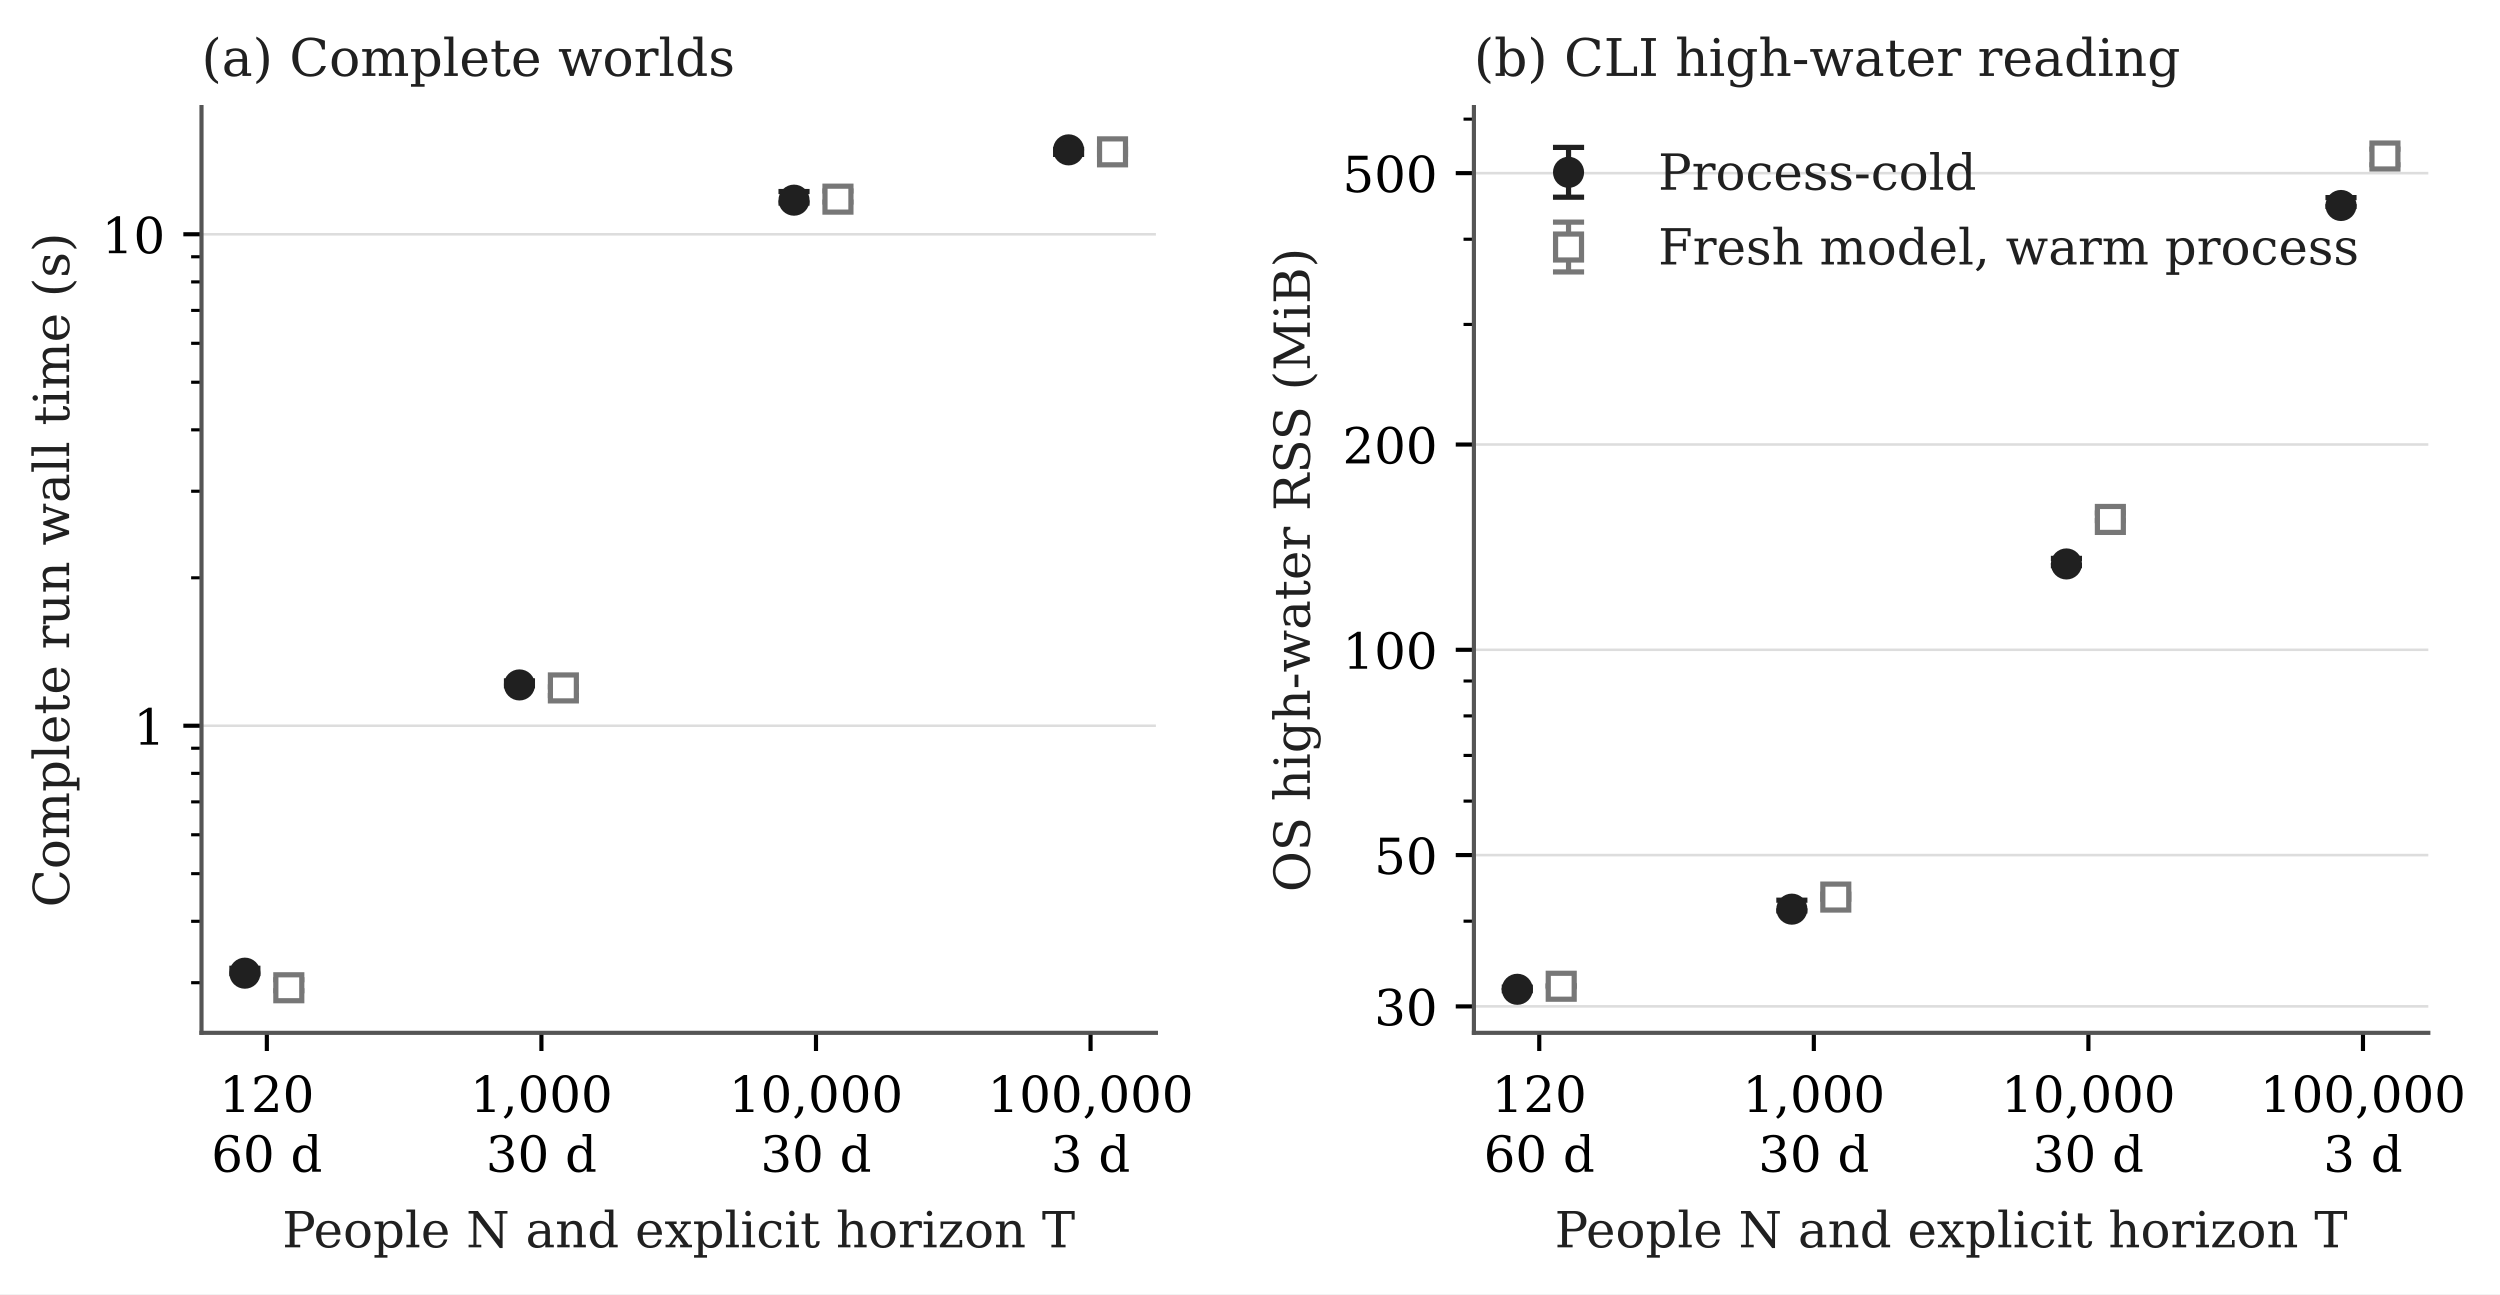
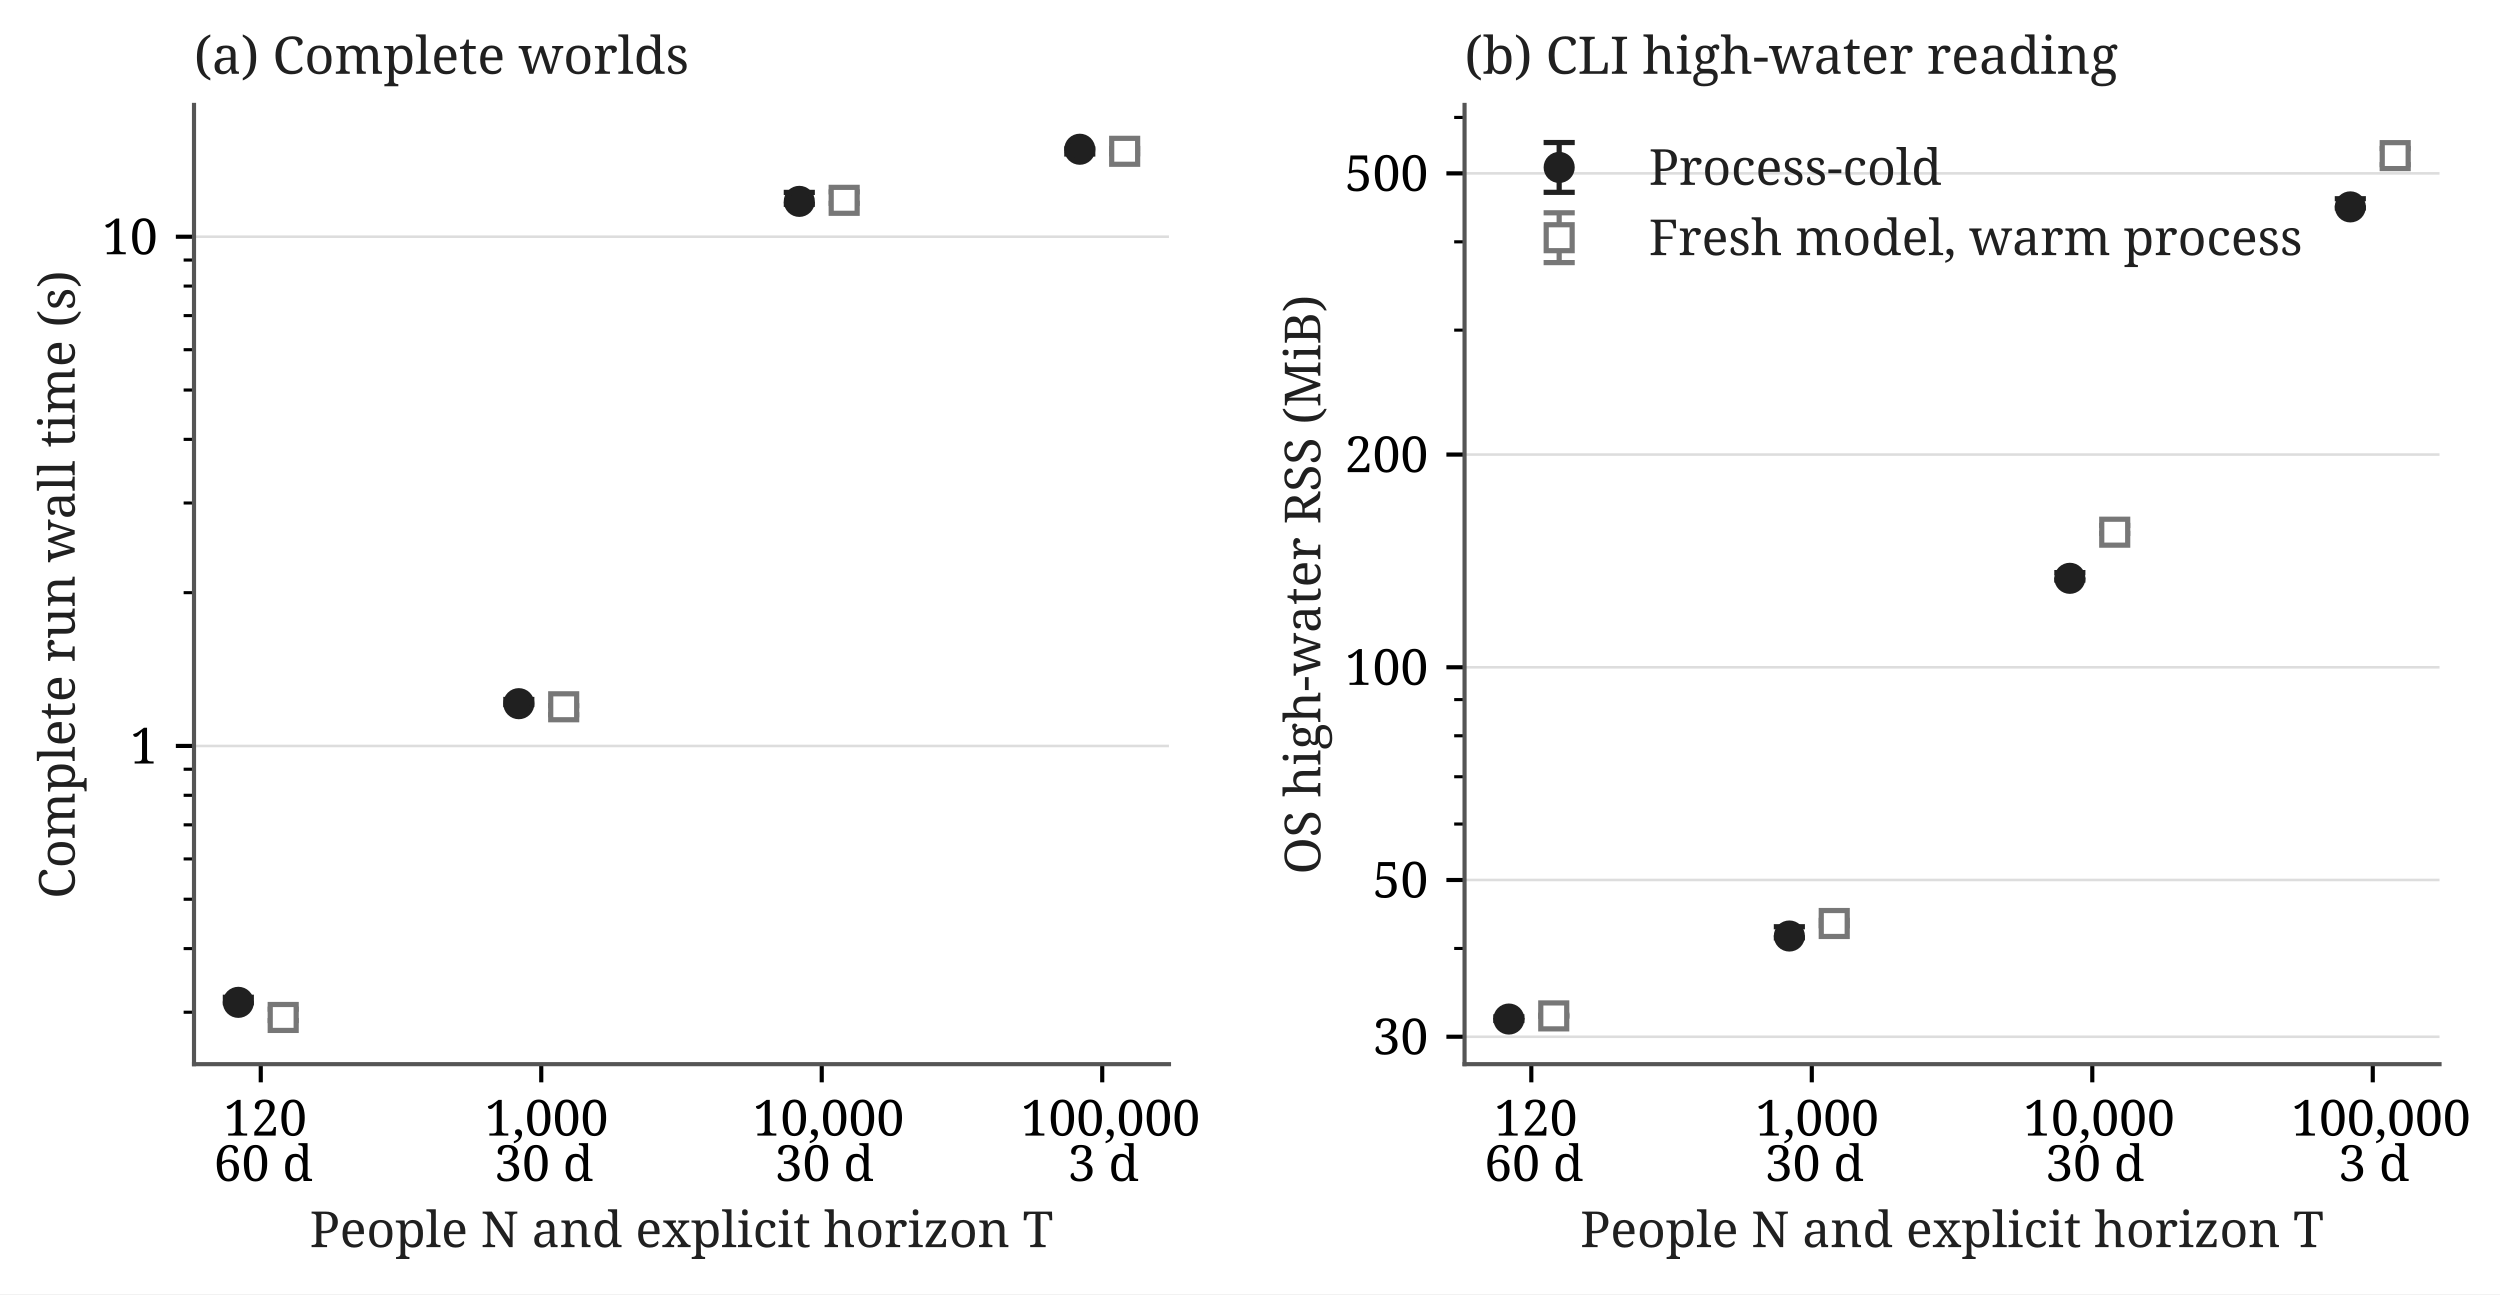
<svg xmlns="http://www.w3.org/2000/svg" xmlns:xlink="http://www.w3.org/1999/xlink" width="481.89pt" height="249.449pt" viewBox="0 0 481.89 249.449" version="1.1">
  <defs>
    <style type="text/css">*{stroke-linejoin: round; stroke-linecap: butt}</style>
  </defs>
  <g id="figure_1">
    <g id="patch_1">
      <path d="M 0 249.449  L 481.89 249.449  L 481.89 0  L 0 0  z " style="fill: #ffffff" />
    </g>
    <g id="axes_1">
      <g id="patch_2">
-         <path d="M 38.84 199.085  L 222.808 199.085  L 222.808 20.64  L 38.84 20.64  z " style="fill: #ffffff" />
+         <path d="M 37.396 205.124  L 225.328 205.124  L 225.328 20.224  L 37.396 20.224  z " style="fill: #ffffff" />
      </g>
      <g id="matplotlib.axis_1">
        <g id="xtick_1">
          <g id="line2d_1">
            <defs>
              <path id="m3f1e4503de" d="M 0 0  L 0 3.5  " style="stroke: #000000; stroke-width: 0.8" />
            </defs>
            <g>
-               <use xlink:href="#m3f1e4503de" x="51.436" y="199.085" style="stroke: #000000; stroke-width: 0.8" />
+               <use xlink:href="#m3f1e4503de" x="50.264" y="205.124" style="stroke: #000000; stroke-width: 0.8" />
            </g>
          </g>
          <g id="text_1">
-             <text style="font-size: 9.6px; font-family: 'DejaVu Serif', serif" transform="translate(42.2742 214.3398)">120</text>
-             <text style="font-size: 9.6px; font-family: 'DejaVu Serif', serif" transform="translate(40.72995 225.8624)">60 d</text>
+             <text style="font-size: 9.6px; font-family: 'cmr10', serif" transform="translate(43.06385 218.8932)">120</text>
+             <text style="font-size: 9.6px; font-family: 'cmr10', serif" transform="translate(41.20085 227.6401)">60 d</text>
          </g>
        </g>
        <g id="xtick_2">
          <g id="line2d_2">
            <g>
-               <use xlink:href="#m3f1e4503de" x="104.361" y="199.085" style="stroke: #000000; stroke-width: 0.8" />
+               <use xlink:href="#m3f1e4503de" x="104.329" y="205.124" style="stroke: #000000; stroke-width: 0.8" />
            </g>
          </g>
          <g id="text_2">
-             <text style="font-size: 9.6px; font-family: 'DejaVu Serif', serif" transform="translate(90.61991 214.3398)">1,000</text>
-             <text style="font-size: 9.6px; font-family: 'DejaVu Serif', serif" transform="translate(93.65516 225.8624)">30 d</text>
+             <text style="font-size: 9.6px; font-family: 'cmr10', serif" transform="translate(93.40038 218.8932)">1,000</text>
+             <text style="font-size: 9.6px; font-family: 'cmr10', serif" transform="translate(95.26638 227.6401)">30 d</text>
          </g>
        </g>
        <g id="xtick_3">
          <g id="line2d_3">
            <g>
-               <use xlink:href="#m3f1e4503de" x="157.287" y="199.085" style="stroke: #000000; stroke-width: 0.8" />
+               <use xlink:href="#m3f1e4503de" x="158.395" y="205.124" style="stroke: #000000; stroke-width: 0.8" />
            </g>
          </g>
          <g id="text_3">
-             <text style="font-size: 9.6px; font-family: 'DejaVu Serif', serif" transform="translate(140.4911 214.3398)">10,000</text>
-             <text style="font-size: 9.6px; font-family: 'DejaVu Serif', serif" transform="translate(146.5804 225.8624)">30 d</text>
+             <text style="font-size: 9.6px; font-family: 'cmr10', serif" transform="translate(145.0659 218.8932)">10,000</text>
+             <text style="font-size: 9.6px; font-family: 'cmr10', serif" transform="translate(149.3319 227.6401)">30 d</text>
          </g>
        </g>
        <g id="xtick_4">
          <g id="line2d_4">
            <g>
-               <use xlink:href="#m3f1e4503de" x="210.212" y="199.085" style="stroke: #000000; stroke-width: 0.8" />
+               <use xlink:href="#m3f1e4503de" x="212.46" y="205.124" style="stroke: #000000; stroke-width: 0.8" />
            </g>
          </g>
          <g id="text_4">
-             <text style="font-size: 9.6px; font-family: 'DejaVu Serif', serif" transform="translate(190.3623 214.3398)">100,000</text>
-             <text style="font-size: 9.6px; font-family: 'DejaVu Serif', serif" transform="translate(202.5596 225.8624)">3 d</text>
+             <text style="font-size: 9.6px; font-family: 'cmr10', serif" transform="translate(196.7314 218.8932)">100,000</text>
+             <text style="font-size: 9.6px; font-family: 'cmr10', serif" transform="translate(205.7974 227.6401)">3 d</text>
          </g>
        </g>
        <g id="text_5">
-           <text style="font-size: 9.6px; font-family: 'DejaVu Serif', serif; text-anchor: middle; fill: #202020" x="130.824" y="240.424" transform="rotate(-0 130.824 240.4241)">People N and explicit horizon T</text>
+           <text style="font-size: 9.6px; font-family: 'cmr10', serif; text-anchor: middle; fill: #202020" x="131.362" y="240.387" transform="rotate(-0 131.3621 240.3869)">People N and explicit horizon T</text>
        </g>
      </g>
      <g id="matplotlib.axis_2">
        <g id="ytick_1">
          <g id="line2d_5">
-             <path d="M 38.84 139.889  L 222.808 139.889  " clip-path="url(#p046af9853b)" style="fill: none; stroke: #dddddd; stroke-width: 0.5; stroke-linecap: square" />
+             <path d="M 37.396 143.787  L 225.328 143.787  " clip-path="url(#p52ea1a62d3)" style="fill: none; stroke: #dddddd; stroke-width: 0.5; stroke-linecap: square" />
          </g>
          <g id="line2d_6">
            <defs>
              <path id="m480b99807b" d="M 0 0  L -3.5 0  " style="stroke: #000000; stroke-width: 0.8" />
            </defs>
            <g>
-               <use xlink:href="#m480b99807b" x="38.84" y="139.889" style="stroke: #000000; stroke-width: 0.8" />
+               <use xlink:href="#m480b99807b" x="37.396" y="143.787" style="stroke: #000000; stroke-width: 0.8" />
            </g>
          </g>
          <g id="text_6">
-             <text style="font-size: 9.6px; font-family: 'DejaVu Serif', serif; text-anchor: end" x="31.84" y="143.536" transform="rotate(-0 31.84 143.5357)">1</text>
+             <text style="font-size: 9.6px; font-family: 'cmr10', serif; text-anchor: end" x="30.396" y="147.171" transform="rotate(-0 30.39625 147.1711)">1</text>
          </g>
        </g>
        <g id="ytick_2">
          <g id="line2d_7">
-             <path d="M 38.84 45.159  L 222.808 45.159  " clip-path="url(#p046af9853b)" style="fill: none; stroke: #dddddd; stroke-width: 0.5; stroke-linecap: square" />
+             <path d="M 37.396 45.63  L 225.328 45.63  " clip-path="url(#p52ea1a62d3)" style="fill: none; stroke: #dddddd; stroke-width: 0.5; stroke-linecap: square" />
          </g>
          <g id="line2d_8">
            <g>
-               <use xlink:href="#m480b99807b" x="38.84" y="45.159" style="stroke: #000000; stroke-width: 0.8" />
+               <use xlink:href="#m480b99807b" x="37.396" y="45.63" style="stroke: #000000; stroke-width: 0.8" />
            </g>
          </g>
          <g id="text_7">
-             <text style="font-size: 9.6px; font-family: 'DejaVu Serif', serif; text-anchor: end" x="31.84" y="48.806" transform="rotate(-0 31.84 48.80595)">10</text>
+             <text style="font-size: 9.6px; font-family: 'cmr10', serif; text-anchor: end" x="30.396" y="49.014" transform="rotate(-0 30.39625 49.01423)">10</text>
          </g>
        </g>
        <g id="ytick_3">
          <g id="line2d_9">
            <defs>
              <path id="ma453975952" d="M 0 0  L -2 0  " style="stroke: #000000; stroke-width: 0.6" />
            </defs>
            <g>
-               <use xlink:href="#ma453975952" x="38.84" y="189.421" style="stroke: #000000; stroke-width: 0.6" />
+               <use xlink:href="#ma453975952" x="37.396" y="195.111" style="stroke: #000000; stroke-width: 0.6" />
            </g>
          </g>
        </g>
        <g id="ytick_4">
          <g id="line2d_10">
            <g>
-               <use xlink:href="#ma453975952" x="38.84" y="177.586" style="stroke: #000000; stroke-width: 0.6" />
+               <use xlink:href="#ma453975952" x="37.396" y="182.847" style="stroke: #000000; stroke-width: 0.6" />
            </g>
          </g>
        </g>
        <g id="ytick_5">
          <g id="line2d_11">
            <g>
-               <use xlink:href="#ma453975952" x="38.84" y="168.405" style="stroke: #000000; stroke-width: 0.6" />
+               <use xlink:href="#ma453975952" x="37.396" y="173.335" style="stroke: #000000; stroke-width: 0.6" />
            </g>
          </g>
        </g>
        <g id="ytick_6">
          <g id="line2d_12">
            <g>
-               <use xlink:href="#ma453975952" x="38.84" y="160.905" style="stroke: #000000; stroke-width: 0.6" />
+               <use xlink:href="#ma453975952" x="37.396" y="165.563" style="stroke: #000000; stroke-width: 0.6" />
            </g>
          </g>
        </g>
        <g id="ytick_7">
          <g id="line2d_13">
            <g>
-               <use xlink:href="#ma453975952" x="38.84" y="154.563" style="stroke: #000000; stroke-width: 0.6" />
+               <use xlink:href="#ma453975952" x="37.396" y="158.991" style="stroke: #000000; stroke-width: 0.6" />
            </g>
          </g>
        </g>
        <g id="ytick_8">
          <g id="line2d_14">
            <g>
-               <use xlink:href="#ma453975952" x="38.84" y="149.069" style="stroke: #000000; stroke-width: 0.6" />
+               <use xlink:href="#ma453975952" x="37.396" y="153.299" style="stroke: #000000; stroke-width: 0.6" />
            </g>
          </g>
        </g>
        <g id="ytick_9">
          <g id="line2d_15">
            <g>
-               <use xlink:href="#ma453975952" x="38.84" y="144.223" style="stroke: #000000; stroke-width: 0.6" />
+               <use xlink:href="#ma453975952" x="37.396" y="148.278" style="stroke: #000000; stroke-width: 0.6" />
            </g>
          </g>
        </g>
        <g id="ytick_10">
          <g id="line2d_16">
            <g>
-               <use xlink:href="#ma453975952" x="38.84" y="111.372" style="stroke: #000000; stroke-width: 0.6" />
+               <use xlink:href="#ma453975952" x="37.396" y="114.239" style="stroke: #000000; stroke-width: 0.6" />
            </g>
          </g>
        </g>
        <g id="ytick_11">
          <g id="line2d_17">
            <g>
-               <use xlink:href="#ma453975952" x="38.84" y="94.691" style="stroke: #000000; stroke-width: 0.6" />
+               <use xlink:href="#ma453975952" x="37.396" y="96.954" style="stroke: #000000; stroke-width: 0.6" />
            </g>
          </g>
        </g>
        <g id="ytick_12">
          <g id="line2d_18">
            <g>
-               <use xlink:href="#ma453975952" x="38.84" y="82.856" style="stroke: #000000; stroke-width: 0.6" />
+               <use xlink:href="#ma453975952" x="37.396" y="84.69" style="stroke: #000000; stroke-width: 0.6" />
            </g>
          </g>
        </g>
        <g id="ytick_13">
          <g id="line2d_19">
            <g>
-               <use xlink:href="#ma453975952" x="38.84" y="73.676" style="stroke: #000000; stroke-width: 0.6" />
+               <use xlink:href="#ma453975952" x="37.396" y="75.178" style="stroke: #000000; stroke-width: 0.6" />
            </g>
          </g>
        </g>
        <g id="ytick_14">
          <g id="line2d_20">
            <g>
-               <use xlink:href="#ma453975952" x="38.84" y="66.175" style="stroke: #000000; stroke-width: 0.6" />
+               <use xlink:href="#ma453975952" x="37.396" y="67.406" style="stroke: #000000; stroke-width: 0.6" />
            </g>
          </g>
        </g>
        <g id="ytick_15">
          <g id="line2d_21">
            <g>
-               <use xlink:href="#ma453975952" x="38.84" y="59.833" style="stroke: #000000; stroke-width: 0.6" />
+               <use xlink:href="#ma453975952" x="37.396" y="60.835" style="stroke: #000000; stroke-width: 0.6" />
            </g>
          </g>
        </g>
        <g id="ytick_16">
          <g id="line2d_22">
            <g>
-               <use xlink:href="#ma453975952" x="38.84" y="54.339" style="stroke: #000000; stroke-width: 0.6" />
+               <use xlink:href="#ma453975952" x="37.396" y="55.142" style="stroke: #000000; stroke-width: 0.6" />
            </g>
          </g>
        </g>
        <g id="ytick_17">
          <g id="line2d_23">
            <g>
-               <use xlink:href="#ma453975952" x="38.84" y="49.494" style="stroke: #000000; stroke-width: 0.6" />
+               <use xlink:href="#ma453975952" x="37.396" y="50.121" style="stroke: #000000; stroke-width: 0.6" />
            </g>
          </g>
        </g>
        <g id="text_8">
-           <text style="font-size: 9.6px; font-family: 'DejaVu Serif', serif; text-anchor: middle; fill: #202020" x="13.318" y="109.863" transform="rotate(-90 13.31775 109.8625)">Complete run wall time (s)</text>
+           <text style="font-size: 9.6px; font-family: 'cmr10', serif; text-anchor: middle; fill: #202020" x="14.396" y="112.674" transform="rotate(-90 14.39625 112.6741)">Complete run wall time (s)</text>
        </g>
      </g>
      <g id="LineCollection_1">
-         <path d="M 47.202 187.651  L 47.202 186.636  " clip-path="url(#p046af9853b)" style="fill: none; stroke: #202020" />
-         <path d="M 100.127 132.182  L 100.127 131.244  " clip-path="url(#p046af9853b)" style="fill: none; stroke: #202020" />
-         <path d="M 153.053 39.139  L 153.053 36.912  " clip-path="url(#p046af9853b)" style="fill: none; stroke: #202020" />
-         <path d="M 205.978 29.768  L 205.978 28.826  " clip-path="url(#p046af9853b)" style="fill: none; stroke: #202020" />
+         <path d="M 45.939 193.276  L 45.939 192.225  " clip-path="url(#p52ea1a62d3)" style="fill: none; stroke: #202020" />
+         <path d="M 100.004 135.801  L 100.004 134.83  " clip-path="url(#p52ea1a62d3)" style="fill: none; stroke: #202020" />
+         <path d="M 154.07 39.392  L 154.07 37.084  " clip-path="url(#p52ea1a62d3)" style="fill: none; stroke: #202020" />
+         <path d="M 208.135 29.682  L 208.135 28.706  " clip-path="url(#p52ea1a62d3)" style="fill: none; stroke: #202020" />
      </g>
      <g id="line2d_24">
        <defs>
          <path id="m45d8a90863" d="M 3 0  L -3 -0  " style="stroke: #202020" />
        </defs>
-         <g clip-path="url(#p046af9853b)">
-           <use xlink:href="#m45d8a90863" x="47.202" y="187.651" style="fill: #202020; stroke: #202020" />
-           <use xlink:href="#m45d8a90863" x="100.127" y="132.182" style="fill: #202020; stroke: #202020" />
-           <use xlink:href="#m45d8a90863" x="153.053" y="39.139" style="fill: #202020; stroke: #202020" />
-           <use xlink:href="#m45d8a90863" x="205.978" y="29.768" style="fill: #202020; stroke: #202020" />
+         <g clip-path="url(#p52ea1a62d3)">
+           <use xlink:href="#m45d8a90863" x="45.939" y="193.276" style="fill: #202020; stroke: #202020" />
+           <use xlink:href="#m45d8a90863" x="100.004" y="135.801" style="fill: #202020; stroke: #202020" />
+           <use xlink:href="#m45d8a90863" x="154.07" y="39.392" style="fill: #202020; stroke: #202020" />
+           <use xlink:href="#m45d8a90863" x="208.135" y="29.682" style="fill: #202020; stroke: #202020" />
        </g>
      </g>
      <g id="line2d_25">
-         <g clip-path="url(#p046af9853b)">
-           <use xlink:href="#m45d8a90863" x="47.202" y="186.636" style="fill: #202020; stroke: #202020" />
-           <use xlink:href="#m45d8a90863" x="100.127" y="131.244" style="fill: #202020; stroke: #202020" />
-           <use xlink:href="#m45d8a90863" x="153.053" y="36.912" style="fill: #202020; stroke: #202020" />
-           <use xlink:href="#m45d8a90863" x="205.978" y="28.826" style="fill: #202020; stroke: #202020" />
+         <g clip-path="url(#p52ea1a62d3)">
+           <use xlink:href="#m45d8a90863" x="45.939" y="192.225" style="fill: #202020; stroke: #202020" />
+           <use xlink:href="#m45d8a90863" x="100.004" y="134.83" style="fill: #202020; stroke: #202020" />
+           <use xlink:href="#m45d8a90863" x="154.07" y="37.084" style="fill: #202020; stroke: #202020" />
+           <use xlink:href="#m45d8a90863" x="208.135" y="28.706" style="fill: #202020; stroke: #202020" />
        </g>
      </g>
      <g id="LineCollection_2">
-         <path d="M 55.67 190.974  L 55.67 188.855  " clip-path="url(#p046af9853b)" style="fill: none; stroke: #777777" />
-         <path d="M 108.595 134.08  L 108.595 132.4  " clip-path="url(#p046af9853b)" style="fill: none; stroke: #777777" />
-         <path d="M 161.521 38.944  L 161.521 36.816  " clip-path="url(#p046af9853b)" style="fill: none; stroke: #777777" />
-         <path d="M 214.446 29.74  L 214.446 28.751  " clip-path="url(#p046af9853b)" style="fill: none; stroke: #777777" />
+         <path d="M 54.589 196.72  L 54.589 194.524  " clip-path="url(#p52ea1a62d3)" style="fill: none; stroke: #777777" />
+         <path d="M 108.655 137.768  L 108.655 136.027  " clip-path="url(#p52ea1a62d3)" style="fill: none; stroke: #777777" />
+         <path d="M 162.72 39.19  L 162.72 36.984  " clip-path="url(#p52ea1a62d3)" style="fill: none; stroke: #777777" />
+         <path d="M 216.786 29.653  L 216.786 28.628  " clip-path="url(#p52ea1a62d3)" style="fill: none; stroke: #777777" />
      </g>
      <g id="line2d_26">
        <defs>
          <path id="m1a90c70bb7" d="M 3 0  L -3 -0  " style="stroke: #777777" />
        </defs>
-         <g clip-path="url(#p046af9853b)">
-           <use xlink:href="#m1a90c70bb7" x="55.67" y="190.974" style="fill: #777777; stroke: #777777" />
-           <use xlink:href="#m1a90c70bb7" x="108.595" y="134.08" style="fill: #777777; stroke: #777777" />
-           <use xlink:href="#m1a90c70bb7" x="161.521" y="38.944" style="fill: #777777; stroke: #777777" />
-           <use xlink:href="#m1a90c70bb7" x="214.446" y="29.74" style="fill: #777777; stroke: #777777" />
+         <g clip-path="url(#p52ea1a62d3)">
+           <use xlink:href="#m1a90c70bb7" x="54.589" y="196.72" style="fill: #777777; stroke: #777777" />
+           <use xlink:href="#m1a90c70bb7" x="108.655" y="137.768" style="fill: #777777; stroke: #777777" />
+           <use xlink:href="#m1a90c70bb7" x="162.72" y="39.19" style="fill: #777777; stroke: #777777" />
+           <use xlink:href="#m1a90c70bb7" x="216.786" y="29.653" style="fill: #777777; stroke: #777777" />
        </g>
      </g>
      <g id="line2d_27">
-         <g clip-path="url(#p046af9853b)">
-           <use xlink:href="#m1a90c70bb7" x="55.67" y="188.855" style="fill: #777777; stroke: #777777" />
-           <use xlink:href="#m1a90c70bb7" x="108.595" y="132.4" style="fill: #777777; stroke: #777777" />
-           <use xlink:href="#m1a90c70bb7" x="161.521" y="36.816" style="fill: #777777; stroke: #777777" />
-           <use xlink:href="#m1a90c70bb7" x="214.446" y="28.751" style="fill: #777777; stroke: #777777" />
+         <g clip-path="url(#p52ea1a62d3)">
+           <use xlink:href="#m1a90c70bb7" x="54.589" y="194.524" style="fill: #777777; stroke: #777777" />
+           <use xlink:href="#m1a90c70bb7" x="108.655" y="136.027" style="fill: #777777; stroke: #777777" />
+           <use xlink:href="#m1a90c70bb7" x="162.72" y="36.984" style="fill: #777777; stroke: #777777" />
+           <use xlink:href="#m1a90c70bb7" x="216.786" y="28.628" style="fill: #777777; stroke: #777777" />
        </g>
      </g>
      <g id="line2d_28">
        <defs>
          <path id="madf6fc86ef" d="M 0 2.5  C 0.663 2.5 1.299 2.237 1.768 1.768  C 2.237 1.299 2.5 0.663 2.5 0  C 2.5 -0.663 2.237 -1.299 1.768 -1.768  C 1.299 -2.237 0.663 -2.5 0 -2.5  C -0.663 -2.5 -1.299 -2.237 -1.768 -1.768  C -2.237 -1.299 -2.5 -0.663 -2.5 0  C -2.5 0.663 -2.237 1.299 -1.768 1.768  C -1.299 2.237 -0.663 2.5 0 2.5  z " style="stroke: #202020" />
        </defs>
-         <g clip-path="url(#p046af9853b)">
-           <use xlink:href="#madf6fc86ef" x="47.202" y="187.586" style="fill: #202020; stroke: #202020" />
-           <use xlink:href="#madf6fc86ef" x="100.127" y="132.025" style="fill: #202020; stroke: #202020" />
-           <use xlink:href="#madf6fc86ef" x="153.053" y="38.584" style="fill: #202020; stroke: #202020" />
-           <use xlink:href="#madf6fc86ef" x="205.978" y="28.887" style="fill: #202020; stroke: #202020" />
+         <g clip-path="url(#p52ea1a62d3)">
+           <use xlink:href="#madf6fc86ef" x="45.939" y="193.209" style="fill: #202020; stroke: #202020" />
+           <use xlink:href="#madf6fc86ef" x="100.004" y="135.639" style="fill: #202020; stroke: #202020" />
+           <use xlink:href="#madf6fc86ef" x="154.07" y="38.817" style="fill: #202020; stroke: #202020" />
+           <use xlink:href="#madf6fc86ef" x="208.135" y="28.769" style="fill: #202020; stroke: #202020" />
        </g>
      </g>
      <g id="line2d_29">
        <defs>
          <path id="m4a1b66cc08" d="M -2.5 2.5  L 2.5 2.5  L 2.5 -2.5  L -2.5 -2.5  z " style="stroke: #777777; stroke-linejoin: miter" />
        </defs>
-         <g clip-path="url(#p046af9853b)">
-           <use xlink:href="#m4a1b66cc08" x="55.67" y="190.396" style="fill: #ffffff; stroke: #777777; stroke-linejoin: miter" />
-           <use xlink:href="#m4a1b66cc08" x="108.595" y="132.601" style="fill: #ffffff; stroke: #777777; stroke-linejoin: miter" />
-           <use xlink:href="#m4a1b66cc08" x="161.521" y="38.387" style="fill: #ffffff; stroke: #777777; stroke-linejoin: miter" />
-           <use xlink:href="#m4a1b66cc08" x="214.446" y="29.269" style="fill: #ffffff; stroke: #777777; stroke-linejoin: miter" />
+         <g clip-path="url(#p52ea1a62d3)">
+           <use xlink:href="#m4a1b66cc08" x="54.589" y="196.121" style="fill: #ffffff; stroke: #777777; stroke-linejoin: miter" />
+           <use xlink:href="#m4a1b66cc08" x="108.655" y="136.235" style="fill: #ffffff; stroke: #777777; stroke-linejoin: miter" />
+           <use xlink:href="#m4a1b66cc08" x="162.72" y="38.613" style="fill: #ffffff; stroke: #777777; stroke-linejoin: miter" />
+           <use xlink:href="#m4a1b66cc08" x="216.786" y="29.165" style="fill: #ffffff; stroke: #777777; stroke-linejoin: miter" />
        </g>
      </g>
      <g id="patch_3">
-         <path d="M 38.84 199.085  L 38.84 20.64  " style="fill: none; stroke: #555555; stroke-width: 0.8; stroke-linejoin: miter; stroke-linecap: square" />
+         <path d="M 37.396 205.124  L 37.396 20.224  " style="fill: none; stroke: #555555; stroke-width: 0.8; stroke-linejoin: miter; stroke-linecap: square" />
      </g>
      <g id="patch_4">
-         <path d="M 38.84 199.085  L 222.808 199.085  " style="fill: none; stroke: #555555; stroke-width: 0.8; stroke-linejoin: miter; stroke-linecap: square" />
+         <path d="M 37.396 205.124  L 225.328 205.124  " style="fill: none; stroke: #555555; stroke-width: 0.8; stroke-linejoin: miter; stroke-linecap: square" />
      </g>
      <g id="text_9">
-         <text style="font-size: 10px; font-family: 'DejaVu Serif', serif; text-anchor: start; fill: #202020" x="38.84" y="14.64" transform="rotate(-0 38.84 14.64)">(a) Complete worlds</text>
+         <text style="font-size: 10px; font-family: 'cmr10', serif; text-anchor: start; fill: #202020" x="37.396" y="14.224" transform="rotate(-0 37.39625 14.22375)">(a) Complete worlds</text>
      </g>
    </g>
    <g id="axes_2">
      <g id="patch_5">
-         <path d="M 284.105 199.085  L 468.073 199.085  L 468.073 20.64  L 284.105 20.64  z " style="fill: #ffffff" />
+         <path d="M 282.301 205.124  L 470.233 205.124  L 470.233 20.224  L 282.301 20.224  z " style="fill: #ffffff" />
      </g>
      <g id="matplotlib.axis_3">
        <g id="xtick_5">
          <g id="line2d_30">
            <g>
-               <use xlink:href="#m3f1e4503de" x="296.701" y="199.085" style="stroke: #000000; stroke-width: 0.8" />
+               <use xlink:href="#m3f1e4503de" x="295.169" y="205.124" style="stroke: #000000; stroke-width: 0.8" />
            </g>
          </g>
          <g id="text_10">
-             <text style="font-size: 9.6px; font-family: 'DejaVu Serif', serif" transform="translate(287.5391 214.3398)">120</text>
-             <text style="font-size: 9.6px; font-family: 'DejaVu Serif', serif" transform="translate(285.9948 225.8624)">60 d</text>
+             <text style="font-size: 9.6px; font-family: 'cmr10', serif" transform="translate(287.9687 218.8932)">120</text>
+             <text style="font-size: 9.6px; font-family: 'cmr10', serif" transform="translate(286.1057 227.6401)">60 d</text>
          </g>
        </g>
        <g id="xtick_6">
          <g id="line2d_31">
            <g>
-               <use xlink:href="#m3f1e4503de" x="349.626" y="199.085" style="stroke: #000000; stroke-width: 0.8" />
+               <use xlink:href="#m3f1e4503de" x="349.234" y="205.124" style="stroke: #000000; stroke-width: 0.8" />
            </g>
          </g>
          <g id="text_11">
-             <text style="font-size: 9.6px; font-family: 'DejaVu Serif', serif" transform="translate(335.8848 214.3398)">1,000</text>
-             <text style="font-size: 9.6px; font-family: 'DejaVu Serif', serif" transform="translate(338.92 225.8624)">30 d</text>
+             <text style="font-size: 9.6px; font-family: 'cmr10', serif" transform="translate(338.3053 218.8932)">1,000</text>
+             <text style="font-size: 9.6px; font-family: 'cmr10', serif" transform="translate(340.1713 227.6401)">30 d</text>
          </g>
        </g>
        <g id="xtick_7">
          <g id="line2d_32">
            <g>
-               <use xlink:href="#m3f1e4503de" x="402.552" y="199.085" style="stroke: #000000; stroke-width: 0.8" />
+               <use xlink:href="#m3f1e4503de" x="403.3" y="205.124" style="stroke: #000000; stroke-width: 0.8" />
            </g>
          </g>
          <g id="text_12">
-             <text style="font-size: 9.6px; font-family: 'DejaVu Serif', serif" transform="translate(385.756 214.3398)">10,000</text>
-             <text style="font-size: 9.6px; font-family: 'DejaVu Serif', serif" transform="translate(391.8453 225.8624)">30 d</text>
+             <text style="font-size: 9.6px; font-family: 'cmr10', serif" transform="translate(389.9708 218.8932)">10,000</text>
+             <text style="font-size: 9.6px; font-family: 'cmr10', serif" transform="translate(394.2368 227.6401)">30 d</text>
          </g>
        </g>
        <g id="xtick_8">
          <g id="line2d_33">
            <g>
-               <use xlink:href="#m3f1e4503de" x="455.477" y="199.085" style="stroke: #000000; stroke-width: 0.8" />
+               <use xlink:href="#m3f1e4503de" x="457.365" y="205.124" style="stroke: #000000; stroke-width: 0.8" />
            </g>
          </g>
          <g id="text_13">
-             <text style="font-size: 9.6px; font-family: 'DejaVu Serif', serif" transform="translate(435.6272 214.3398)">100,000</text>
-             <text style="font-size: 9.6px; font-family: 'DejaVu Serif', serif" transform="translate(447.8245 225.8624)">3 d</text>
+             <text style="font-size: 9.6px; font-family: 'cmr10', serif" transform="translate(441.6363 218.8932)">100,000</text>
+             <text style="font-size: 9.6px; font-family: 'cmr10', serif" transform="translate(450.7023 227.6401)">3 d</text>
          </g>
        </g>
        <g id="text_14">
-           <text style="font-size: 9.6px; font-family: 'DejaVu Serif', serif; text-anchor: middle; fill: #202020" x="376.089" y="240.424" transform="rotate(-0 376.0889 240.4241)">People N and explicit horizon T</text>
+           <text style="font-size: 9.6px; font-family: 'cmr10', serif; text-anchor: middle; fill: #202020" x="376.267" y="240.387" transform="rotate(-0 376.267 240.3869)">People N and explicit horizon T</text>
        </g>
      </g>
      <g id="matplotlib.axis_4">
        <g id="ytick_18">
          <g id="line2d_34">
-             <path d="M 284.105 193.985  L 468.073 193.985  " clip-path="url(#pb897f03965)" style="fill: none; stroke: #dddddd; stroke-width: 0.5; stroke-linecap: square" />
+             <path d="M 282.301 199.84  L 470.233 199.84  " clip-path="url(#p5795f04bfa)" style="fill: none; stroke: #dddddd; stroke-width: 0.5; stroke-linecap: square" />
          </g>
          <g id="line2d_35">
            <g>
-               <use xlink:href="#m480b99807b" x="284.105" y="193.985" style="stroke: #000000; stroke-width: 0.8" />
+               <use xlink:href="#m480b99807b" x="282.301" y="199.84" style="stroke: #000000; stroke-width: 0.8" />
            </g>
          </g>
          <g id="text_15">
-             <text style="font-size: 9.6px; font-family: 'DejaVu Serif', serif; text-anchor: end" x="277.105" y="197.632" transform="rotate(-0 277.1049 197.6322)">30</text>
+             <text style="font-size: 9.6px; font-family: 'cmr10', serif; text-anchor: end" x="275.301" y="203.225" transform="rotate(-0 275.3011 203.2246)">30</text>
          </g>
        </g>
        <g id="ytick_19">
          <g id="line2d_36">
-             <path d="M 284.105 164.823  L 468.073 164.823  " clip-path="url(#pb897f03965)" style="fill: none; stroke: #dddddd; stroke-width: 0.5; stroke-linecap: square" />
+             <path d="M 282.301 169.623  L 470.233 169.623  " clip-path="url(#p5795f04bfa)" style="fill: none; stroke: #dddddd; stroke-width: 0.5; stroke-linecap: square" />
          </g>
          <g id="line2d_37">
            <g>
-               <use xlink:href="#m480b99807b" x="284.105" y="164.823" style="stroke: #000000; stroke-width: 0.8" />
+               <use xlink:href="#m480b99807b" x="282.301" y="169.623" style="stroke: #000000; stroke-width: 0.8" />
            </g>
          </g>
          <g id="text_16">
-             <text style="font-size: 9.6px; font-family: 'DejaVu Serif', serif; text-anchor: end" x="277.105" y="168.47" transform="rotate(-0 277.1049 168.4703)">50</text>
+             <text style="font-size: 9.6px; font-family: 'cmr10', serif; text-anchor: end" x="275.301" y="173.008" transform="rotate(-0 275.3011 173.0077)">50</text>
          </g>
        </g>
        <g id="ytick_20">
          <g id="line2d_38">
-             <path d="M 284.105 125.253  L 468.073 125.253  " clip-path="url(#pb897f03965)" style="fill: none; stroke: #dddddd; stroke-width: 0.5; stroke-linecap: square" />
+             <path d="M 282.301 128.621  L 470.233 128.621  " clip-path="url(#p5795f04bfa)" style="fill: none; stroke: #dddddd; stroke-width: 0.5; stroke-linecap: square" />
          </g>
          <g id="line2d_39">
            <g>
-               <use xlink:href="#m480b99807b" x="284.105" y="125.253" style="stroke: #000000; stroke-width: 0.8" />
+               <use xlink:href="#m480b99807b" x="282.301" y="128.621" style="stroke: #000000; stroke-width: 0.8" />
            </g>
          </g>
          <g id="text_17">
-             <text style="font-size: 9.6px; font-family: 'DejaVu Serif', serif; text-anchor: end" x="277.105" y="128.9" transform="rotate(-0 277.1049 128.9)">100</text>
+             <text style="font-size: 9.6px; font-family: 'cmr10', serif; text-anchor: end" x="275.301" y="132.006" transform="rotate(-0 275.3011 132.0059)">100</text>
          </g>
        </g>
        <g id="ytick_21">
          <g id="line2d_40">
-             <path d="M 284.105 85.683  L 468.073 85.683  " clip-path="url(#pb897f03965)" style="fill: none; stroke: #dddddd; stroke-width: 0.5; stroke-linecap: square" />
+             <path d="M 282.301 87.62  L 470.233 87.62  " clip-path="url(#p5795f04bfa)" style="fill: none; stroke: #dddddd; stroke-width: 0.5; stroke-linecap: square" />
          </g>
          <g id="line2d_41">
            <g>
-               <use xlink:href="#m480b99807b" x="284.105" y="85.683" style="stroke: #000000; stroke-width: 0.8" />
+               <use xlink:href="#m480b99807b" x="282.301" y="87.62" style="stroke: #000000; stroke-width: 0.8" />
            </g>
          </g>
          <g id="text_18">
-             <text style="font-size: 9.6px; font-family: 'DejaVu Serif', serif; text-anchor: end" x="277.105" y="89.33" transform="rotate(-0 277.1049 89.32975)">200</text>
+             <text style="font-size: 9.6px; font-family: 'cmr10', serif; text-anchor: end" x="275.301" y="91.004" transform="rotate(-0 275.3011 91.00406)">200</text>
          </g>
        </g>
        <g id="ytick_22">
          <g id="line2d_42">
-             <path d="M 284.105 33.374  L 468.073 33.374  " clip-path="url(#pb897f03965)" style="fill: none; stroke: #dddddd; stroke-width: 0.5; stroke-linecap: square" />
+             <path d="M 282.301 33.418  L 470.233 33.418  " clip-path="url(#p5795f04bfa)" style="fill: none; stroke: #dddddd; stroke-width: 0.5; stroke-linecap: square" />
          </g>
          <g id="line2d_43">
            <g>
-               <use xlink:href="#m480b99807b" x="284.105" y="33.374" style="stroke: #000000; stroke-width: 0.8" />
+               <use xlink:href="#m480b99807b" x="282.301" y="33.418" style="stroke: #000000; stroke-width: 0.8" />
            </g>
          </g>
          <g id="text_19">
-             <text style="font-size: 9.6px; font-family: 'DejaVu Serif', serif; text-anchor: end" x="277.105" y="37.021" transform="rotate(-0 277.1049 37.0207)">500</text>
+             <text style="font-size: 9.6px; font-family: 'cmr10', serif; text-anchor: end" x="275.301" y="36.803" transform="rotate(-0 275.3011 36.80262)">500</text>
          </g>
        </g>
        <g id="ytick_23">
          <g id="line2d_44">
            <g>
-               <use xlink:href="#ma453975952" x="284.105" y="177.562" style="stroke: #000000; stroke-width: 0.6" />
+               <use xlink:href="#ma453975952" x="282.301" y="182.823" style="stroke: #000000; stroke-width: 0.6" />
            </g>
          </g>
        </g>
        <g id="ytick_24">
          <g id="line2d_45">
            <g>
-               <use xlink:href="#ma453975952" x="284.105" y="154.415" style="stroke: #000000; stroke-width: 0.6" />
+               <use xlink:href="#ma453975952" x="282.301" y="158.838" style="stroke: #000000; stroke-width: 0.6" />
            </g>
          </g>
        </g>
        <g id="ytick_25">
          <g id="line2d_46">
            <g>
-               <use xlink:href="#ma453975952" x="284.105" y="145.615" style="stroke: #000000; stroke-width: 0.6" />
+               <use xlink:href="#ma453975952" x="282.301" y="149.72" style="stroke: #000000; stroke-width: 0.6" />
            </g>
          </g>
        </g>
        <g id="ytick_26">
          <g id="line2d_47">
            <g>
-               <use xlink:href="#ma453975952" x="284.105" y="137.992" style="stroke: #000000; stroke-width: 0.6" />
+               <use xlink:href="#ma453975952" x="282.301" y="141.821" style="stroke: #000000; stroke-width: 0.6" />
            </g>
          </g>
        </g>
        <g id="ytick_27">
          <g id="line2d_48">
            <g>
-               <use xlink:href="#ma453975952" x="284.105" y="131.268" style="stroke: #000000; stroke-width: 0.6" />
+               <use xlink:href="#ma453975952" x="282.301" y="134.854" style="stroke: #000000; stroke-width: 0.6" />
            </g>
          </g>
        </g>
        <g id="ytick_28">
          <g id="line2d_49">
            <g>
-               <use xlink:href="#ma453975952" x="284.105" y="62.536" style="stroke: #000000; stroke-width: 0.6" />
+               <use xlink:href="#ma453975952" x="282.301" y="63.635" style="stroke: #000000; stroke-width: 0.6" />
            </g>
          </g>
        </g>
        <g id="ytick_29">
          <g id="line2d_50">
            <g>
-               <use xlink:href="#ma453975952" x="284.105" y="46.113" style="stroke: #000000; stroke-width: 0.6" />
+               <use xlink:href="#ma453975952" x="282.301" y="46.618" style="stroke: #000000; stroke-width: 0.6" />
            </g>
          </g>
        </g>
        <g id="ytick_30">
          <g id="line2d_51">
            <g>
-               <use xlink:href="#ma453975952" x="284.105" y="22.965" style="stroke: #000000; stroke-width: 0.6" />
+               <use xlink:href="#ma453975952" x="282.301" y="22.633" style="stroke: #000000; stroke-width: 0.6" />
            </g>
          </g>
        </g>
        <g id="text_20">
-           <text style="font-size: 9.6px; font-family: 'DejaVu Serif', serif; text-anchor: middle; fill: #202020" x="252.475" y="109.863" transform="rotate(-90 252.4746 109.8625)">OS high-water RSS (MiB)</text>
+           <text style="font-size: 9.6px; font-family: 'cmr10', serif; text-anchor: middle; fill: #202020" x="254.501" y="112.674" transform="rotate(-90 254.5011 112.6741)">OS high-water RSS (MiB)</text>
        </g>
      </g>
      <g id="LineCollection_3">
-         <path d="M 292.467 190.974  L 292.467 190.273  " clip-path="url(#pb897f03965)" style="fill: none; stroke: #202020" />
-         <path d="M 345.392 175.59  L 345.392 173.517  " clip-path="url(#pb897f03965)" style="fill: none; stroke: #202020" />
-         <path d="M 398.317 109.033  L 398.317 107.634  " clip-path="url(#pb897f03965)" style="fill: none; stroke: #202020" />
-         <path d="M 451.243 39.798  L 451.243 38.085  " clip-path="url(#pb897f03965)" style="fill: none; stroke: #202020" />
+         <path d="M 290.843 196.72  L 290.843 195.994  " clip-path="url(#p5795f04bfa)" style="fill: none; stroke: #202020" />
+         <path d="M 344.909 180.779  L 344.909 178.631  " clip-path="url(#p5795f04bfa)" style="fill: none; stroke: #202020" />
+         <path d="M 398.975 111.815  L 398.975 110.365  " clip-path="url(#p5795f04bfa)" style="fill: none; stroke: #202020" />
+         <path d="M 453.04 40.075  L 453.04 38.3  " clip-path="url(#p5795f04bfa)" style="fill: none; stroke: #202020" />
      </g>
      <g id="line2d_52">
-         <g clip-path="url(#pb897f03965)">
-           <use xlink:href="#m45d8a90863" x="292.467" y="190.974" style="fill: #202020; stroke: #202020" />
-           <use xlink:href="#m45d8a90863" x="345.392" y="175.59" style="fill: #202020; stroke: #202020" />
-           <use xlink:href="#m45d8a90863" x="398.317" y="109.033" style="fill: #202020; stroke: #202020" />
-           <use xlink:href="#m45d8a90863" x="451.243" y="39.798" style="fill: #202020; stroke: #202020" />
+         <g clip-path="url(#p5795f04bfa)">
+           <use xlink:href="#m45d8a90863" x="290.843" y="196.72" style="fill: #202020; stroke: #202020" />
+           <use xlink:href="#m45d8a90863" x="344.909" y="180.779" style="fill: #202020; stroke: #202020" />
+           <use xlink:href="#m45d8a90863" x="398.975" y="111.815" style="fill: #202020; stroke: #202020" />
+           <use xlink:href="#m45d8a90863" x="453.04" y="40.075" style="fill: #202020; stroke: #202020" />
        </g>
      </g>
      <g id="line2d_53">
-         <g clip-path="url(#pb897f03965)">
-           <use xlink:href="#m45d8a90863" x="292.467" y="190.273" style="fill: #202020; stroke: #202020" />
-           <use xlink:href="#m45d8a90863" x="345.392" y="173.517" style="fill: #202020; stroke: #202020" />
-           <use xlink:href="#m45d8a90863" x="398.317" y="107.634" style="fill: #202020; stroke: #202020" />
-           <use xlink:href="#m45d8a90863" x="451.243" y="38.085" style="fill: #202020; stroke: #202020" />
+         <g clip-path="url(#p5795f04bfa)">
+           <use xlink:href="#m45d8a90863" x="290.843" y="195.994" style="fill: #202020; stroke: #202020" />
+           <use xlink:href="#m45d8a90863" x="344.909" y="178.631" style="fill: #202020; stroke: #202020" />
+           <use xlink:href="#m45d8a90863" x="398.975" y="110.365" style="fill: #202020; stroke: #202020" />
+           <use xlink:href="#m45d8a90863" x="453.04" y="38.3" style="fill: #202020; stroke: #202020" />
        </g>
      </g>
      <g id="LineCollection_4">
-         <path d="M 300.935 190.19  L 300.935 189.967  " clip-path="url(#pb897f03965)" style="fill: none; stroke: #777777" />
-         <path d="M 353.86 173.33  L 353.86 172.345  " clip-path="url(#pb897f03965)" style="fill: none; stroke: #777777" />
-         <path d="M 406.786 100.349  L 406.786 98.869  " clip-path="url(#pb897f03965)" style="fill: none; stroke: #777777" />
-         <path d="M 459.711 31.759  L 459.711 28.751  " clip-path="url(#pb897f03965)" style="fill: none; stroke: #777777" />
+         <path d="M 299.494 195.907  L 299.494 195.677  " clip-path="url(#p5795f04bfa)" style="fill: none; stroke: #777777" />
+         <path d="M 353.56 178.438  L 353.56 177.417  " clip-path="url(#p5795f04bfa)" style="fill: none; stroke: #777777" />
+         <path d="M 407.625 102.817  L 407.625 101.283  " clip-path="url(#p5795f04bfa)" style="fill: none; stroke: #777777" />
+         <path d="M 461.691 31.745  L 461.691 28.628  " clip-path="url(#p5795f04bfa)" style="fill: none; stroke: #777777" />
      </g>
      <g id="line2d_54">
-         <g clip-path="url(#pb897f03965)">
-           <use xlink:href="#m1a90c70bb7" x="300.935" y="190.19" style="fill: #777777; stroke: #777777" />
-           <use xlink:href="#m1a90c70bb7" x="353.86" y="173.33" style="fill: #777777; stroke: #777777" />
-           <use xlink:href="#m1a90c70bb7" x="406.786" y="100.349" style="fill: #777777; stroke: #777777" />
-           <use xlink:href="#m1a90c70bb7" x="459.711" y="31.759" style="fill: #777777; stroke: #777777" />
+         <g clip-path="url(#p5795f04bfa)">
+           <use xlink:href="#m1a90c70bb7" x="299.494" y="195.907" style="fill: #777777; stroke: #777777" />
+           <use xlink:href="#m1a90c70bb7" x="353.56" y="178.438" style="fill: #777777; stroke: #777777" />
+           <use xlink:href="#m1a90c70bb7" x="407.625" y="102.817" style="fill: #777777; stroke: #777777" />
+           <use xlink:href="#m1a90c70bb7" x="461.691" y="31.745" style="fill: #777777; stroke: #777777" />
        </g>
      </g>
      <g id="line2d_55">
-         <g clip-path="url(#pb897f03965)">
-           <use xlink:href="#m1a90c70bb7" x="300.935" y="189.967" style="fill: #777777; stroke: #777777" />
-           <use xlink:href="#m1a90c70bb7" x="353.86" y="172.345" style="fill: #777777; stroke: #777777" />
-           <use xlink:href="#m1a90c70bb7" x="406.786" y="98.869" style="fill: #777777; stroke: #777777" />
-           <use xlink:href="#m1a90c70bb7" x="459.711" y="28.751" style="fill: #777777; stroke: #777777" />
+         <g clip-path="url(#p5795f04bfa)">
+           <use xlink:href="#m1a90c70bb7" x="299.494" y="195.677" style="fill: #777777; stroke: #777777" />
+           <use xlink:href="#m1a90c70bb7" x="353.56" y="177.417" style="fill: #777777; stroke: #777777" />
+           <use xlink:href="#m1a90c70bb7" x="407.625" y="101.283" style="fill: #777777; stroke: #777777" />
+           <use xlink:href="#m1a90c70bb7" x="461.691" y="28.628" style="fill: #777777; stroke: #777777" />
        </g>
      </g>
      <g id="line2d_56">
-         <g clip-path="url(#pb897f03965)">
-           <use xlink:href="#madf6fc86ef" x="292.467" y="190.693" style="fill: #202020; stroke: #202020" />
-           <use xlink:href="#madf6fc86ef" x="345.392" y="175.246" style="fill: #202020; stroke: #202020" />
-           <use xlink:href="#madf6fc86ef" x="398.317" y="108.705" style="fill: #202020; stroke: #202020" />
-           <use xlink:href="#madf6fc86ef" x="451.243" y="39.609" style="fill: #202020; stroke: #202020" />
+         <g clip-path="url(#p5795f04bfa)">
+           <use xlink:href="#madf6fc86ef" x="290.843" y="196.428" style="fill: #202020; stroke: #202020" />
+           <use xlink:href="#madf6fc86ef" x="344.909" y="180.423" style="fill: #202020; stroke: #202020" />
+           <use xlink:href="#madf6fc86ef" x="398.975" y="111.475" style="fill: #202020; stroke: #202020" />
+           <use xlink:href="#madf6fc86ef" x="453.04" y="39.879" style="fill: #202020; stroke: #202020" />
        </g>
      </g>
      <g id="line2d_57">
-         <g clip-path="url(#pb897f03965)">
-           <use xlink:href="#m4a1b66cc08" x="300.935" y="190.106" style="fill: #ffffff; stroke: #777777; stroke-linejoin: miter" />
-           <use xlink:href="#m4a1b66cc08" x="353.86" y="172.917" style="fill: #ffffff; stroke: #777777; stroke-linejoin: miter" />
-           <use xlink:href="#m4a1b66cc08" x="406.786" y="100.125" style="fill: #ffffff; stroke: #777777; stroke-linejoin: miter" />
-           <use xlink:href="#m4a1b66cc08" x="459.711" y="30.071" style="fill: #ffffff; stroke: #777777; stroke-linejoin: miter" />
+         <g clip-path="url(#p5795f04bfa)">
+           <use xlink:href="#m4a1b66cc08" x="299.494" y="195.821" style="fill: #ffffff; stroke: #777777; stroke-linejoin: miter" />
+           <use xlink:href="#m4a1b66cc08" x="353.56" y="178.01" style="fill: #ffffff; stroke: #777777; stroke-linejoin: miter" />
+           <use xlink:href="#m4a1b66cc08" x="407.625" y="102.584" style="fill: #ffffff; stroke: #777777; stroke-linejoin: miter" />
+           <use xlink:href="#m4a1b66cc08" x="461.691" y="29.996" style="fill: #ffffff; stroke: #777777; stroke-linejoin: miter" />
        </g>
      </g>
      <g id="patch_6">
-         <path d="M 284.105 199.085  L 284.105 20.64  " style="fill: none; stroke: #555555; stroke-width: 0.8; stroke-linejoin: miter; stroke-linecap: square" />
+         <path d="M 282.301 205.124  L 282.301 20.224  " style="fill: none; stroke: #555555; stroke-width: 0.8; stroke-linejoin: miter; stroke-linecap: square" />
      </g>
      <g id="patch_7">
-         <path d="M 284.105 199.085  L 468.073 199.085  " style="fill: none; stroke: #555555; stroke-width: 0.8; stroke-linejoin: miter; stroke-linecap: square" />
+         <path d="M 282.301 205.124  L 470.233 205.124  " style="fill: none; stroke: #555555; stroke-width: 0.8; stroke-linejoin: miter; stroke-linecap: square" />
      </g>
      <g id="text_21">
-         <text style="font-size: 10px; font-family: 'DejaVu Serif', serif; text-anchor: start; fill: #202020" x="284.105" y="14.64" transform="rotate(-0 284.1049 14.64)">(b) CLI high-water reading</text>
+         <text style="font-size: 10px; font-family: 'cmr10', serif; text-anchor: start; fill: #202020" x="282.301" y="14.224" transform="rotate(-0 282.3011 14.22375)">(b) CLI high-water reading</text>
      </g>
      <g id="legend_1">
        <g id="LineCollection_5">
-           <path d="M 302.345 38.014  L 302.345 28.415  " style="fill: none; stroke: #202020" />
+           <path d="M 300.541 37.072  L 300.541 27.473  " style="fill: none; stroke: #202020" />
        </g>
        <g id="line2d_58">
          <g>
-             <use xlink:href="#m45d8a90863" x="302.345" y="38.014" style="fill: #202020; stroke: #202020" />
+             <use xlink:href="#m45d8a90863" x="300.541" y="37.072" style="fill: #202020; stroke: #202020" />
          </g>
        </g>
        <g id="line2d_59">
          <g>
-             <use xlink:href="#m45d8a90863" x="302.345" y="28.415" style="fill: #202020; stroke: #202020" />
+             <use xlink:href="#m45d8a90863" x="300.541" y="27.473" style="fill: #202020; stroke: #202020" />
          </g>
        </g>
        <g id="line2d_60" />
        <g id="line2d_61">
          <g>
-             <use xlink:href="#madf6fc86ef" x="302.345" y="33.215" style="fill: #202020; stroke: #202020" />
+             <use xlink:href="#madf6fc86ef" x="300.541" y="32.273" style="fill: #202020; stroke: #202020" />
          </g>
        </g>
        <g id="text_22">
-           <text style="font-size: 9.6px; font-family: 'DejaVu Serif', serif; text-anchor: start; fill: #202020" x="319.625" y="36.575" transform="rotate(-0 319.6249 36.5745)">Process-cold</text>
+           <text style="font-size: 9.6px; font-family: 'cmr10', serif; text-anchor: start; fill: #202020" x="317.821" y="35.633" transform="rotate(-0 317.8211 35.6325)">Process-cold</text>
        </g>
        <g id="LineCollection_6">
-           <path d="M 302.345 52.415  L 302.345 42.815  " style="fill: none; stroke: #777777" />
+           <path d="M 300.541 50.619  L 300.541 41.019  " style="fill: none; stroke: #777777" />
        </g>
        <g id="line2d_62">
          <g>
-             <use xlink:href="#m1a90c70bb7" x="302.345" y="52.415" style="fill: #777777; stroke: #777777" />
+             <use xlink:href="#m1a90c70bb7" x="300.541" y="50.619" style="fill: #777777; stroke: #777777" />
          </g>
        </g>
        <g id="line2d_63">
          <g>
-             <use xlink:href="#m1a90c70bb7" x="302.345" y="42.815" style="fill: #777777; stroke: #777777" />
+             <use xlink:href="#m1a90c70bb7" x="300.541" y="41.019" style="fill: #777777; stroke: #777777" />
          </g>
        </g>
        <g id="line2d_64" />
        <g id="line2d_65">
          <g>
-             <use xlink:href="#m4a1b66cc08" x="302.345" y="47.615" style="fill: #ffffff; stroke: #777777; stroke-linejoin: miter" />
+             <use xlink:href="#m4a1b66cc08" x="300.541" y="45.819" style="fill: #ffffff; stroke: #777777; stroke-linejoin: miter" />
          </g>
        </g>
        <g id="text_23">
-           <text style="font-size: 9.6px; font-family: 'DejaVu Serif', serif; text-anchor: start; fill: #202020" x="319.625" y="50.975" transform="rotate(-0 319.6249 50.97525)">Fresh model, warm process</text>
+           <text style="font-size: 9.6px; font-family: 'cmr10', serif; text-anchor: start; fill: #202020" x="317.821" y="49.179" transform="rotate(-0 317.8211 49.17938)">Fresh model, warm process</text>
        </g>
      </g>
    </g>
  </g>
  <defs>
-     <clipPath id="p046af9853b">
-       <rect x="38.84" y="20.64" width="183.968" height="178.445" />
+     <clipPath id="p52ea1a62d3">
+       <rect x="37.396" y="20.224" width="187.932" height="184.901" />
    </clipPath>
-     <clipPath id="pb897f03965">
-       <rect x="284.105" y="20.64" width="183.968" height="178.445" />
+     <clipPath id="p5795f04bfa">
+       <rect x="282.301" y="20.224" width="187.932" height="184.901" />
    </clipPath>
  </defs>
</svg>
